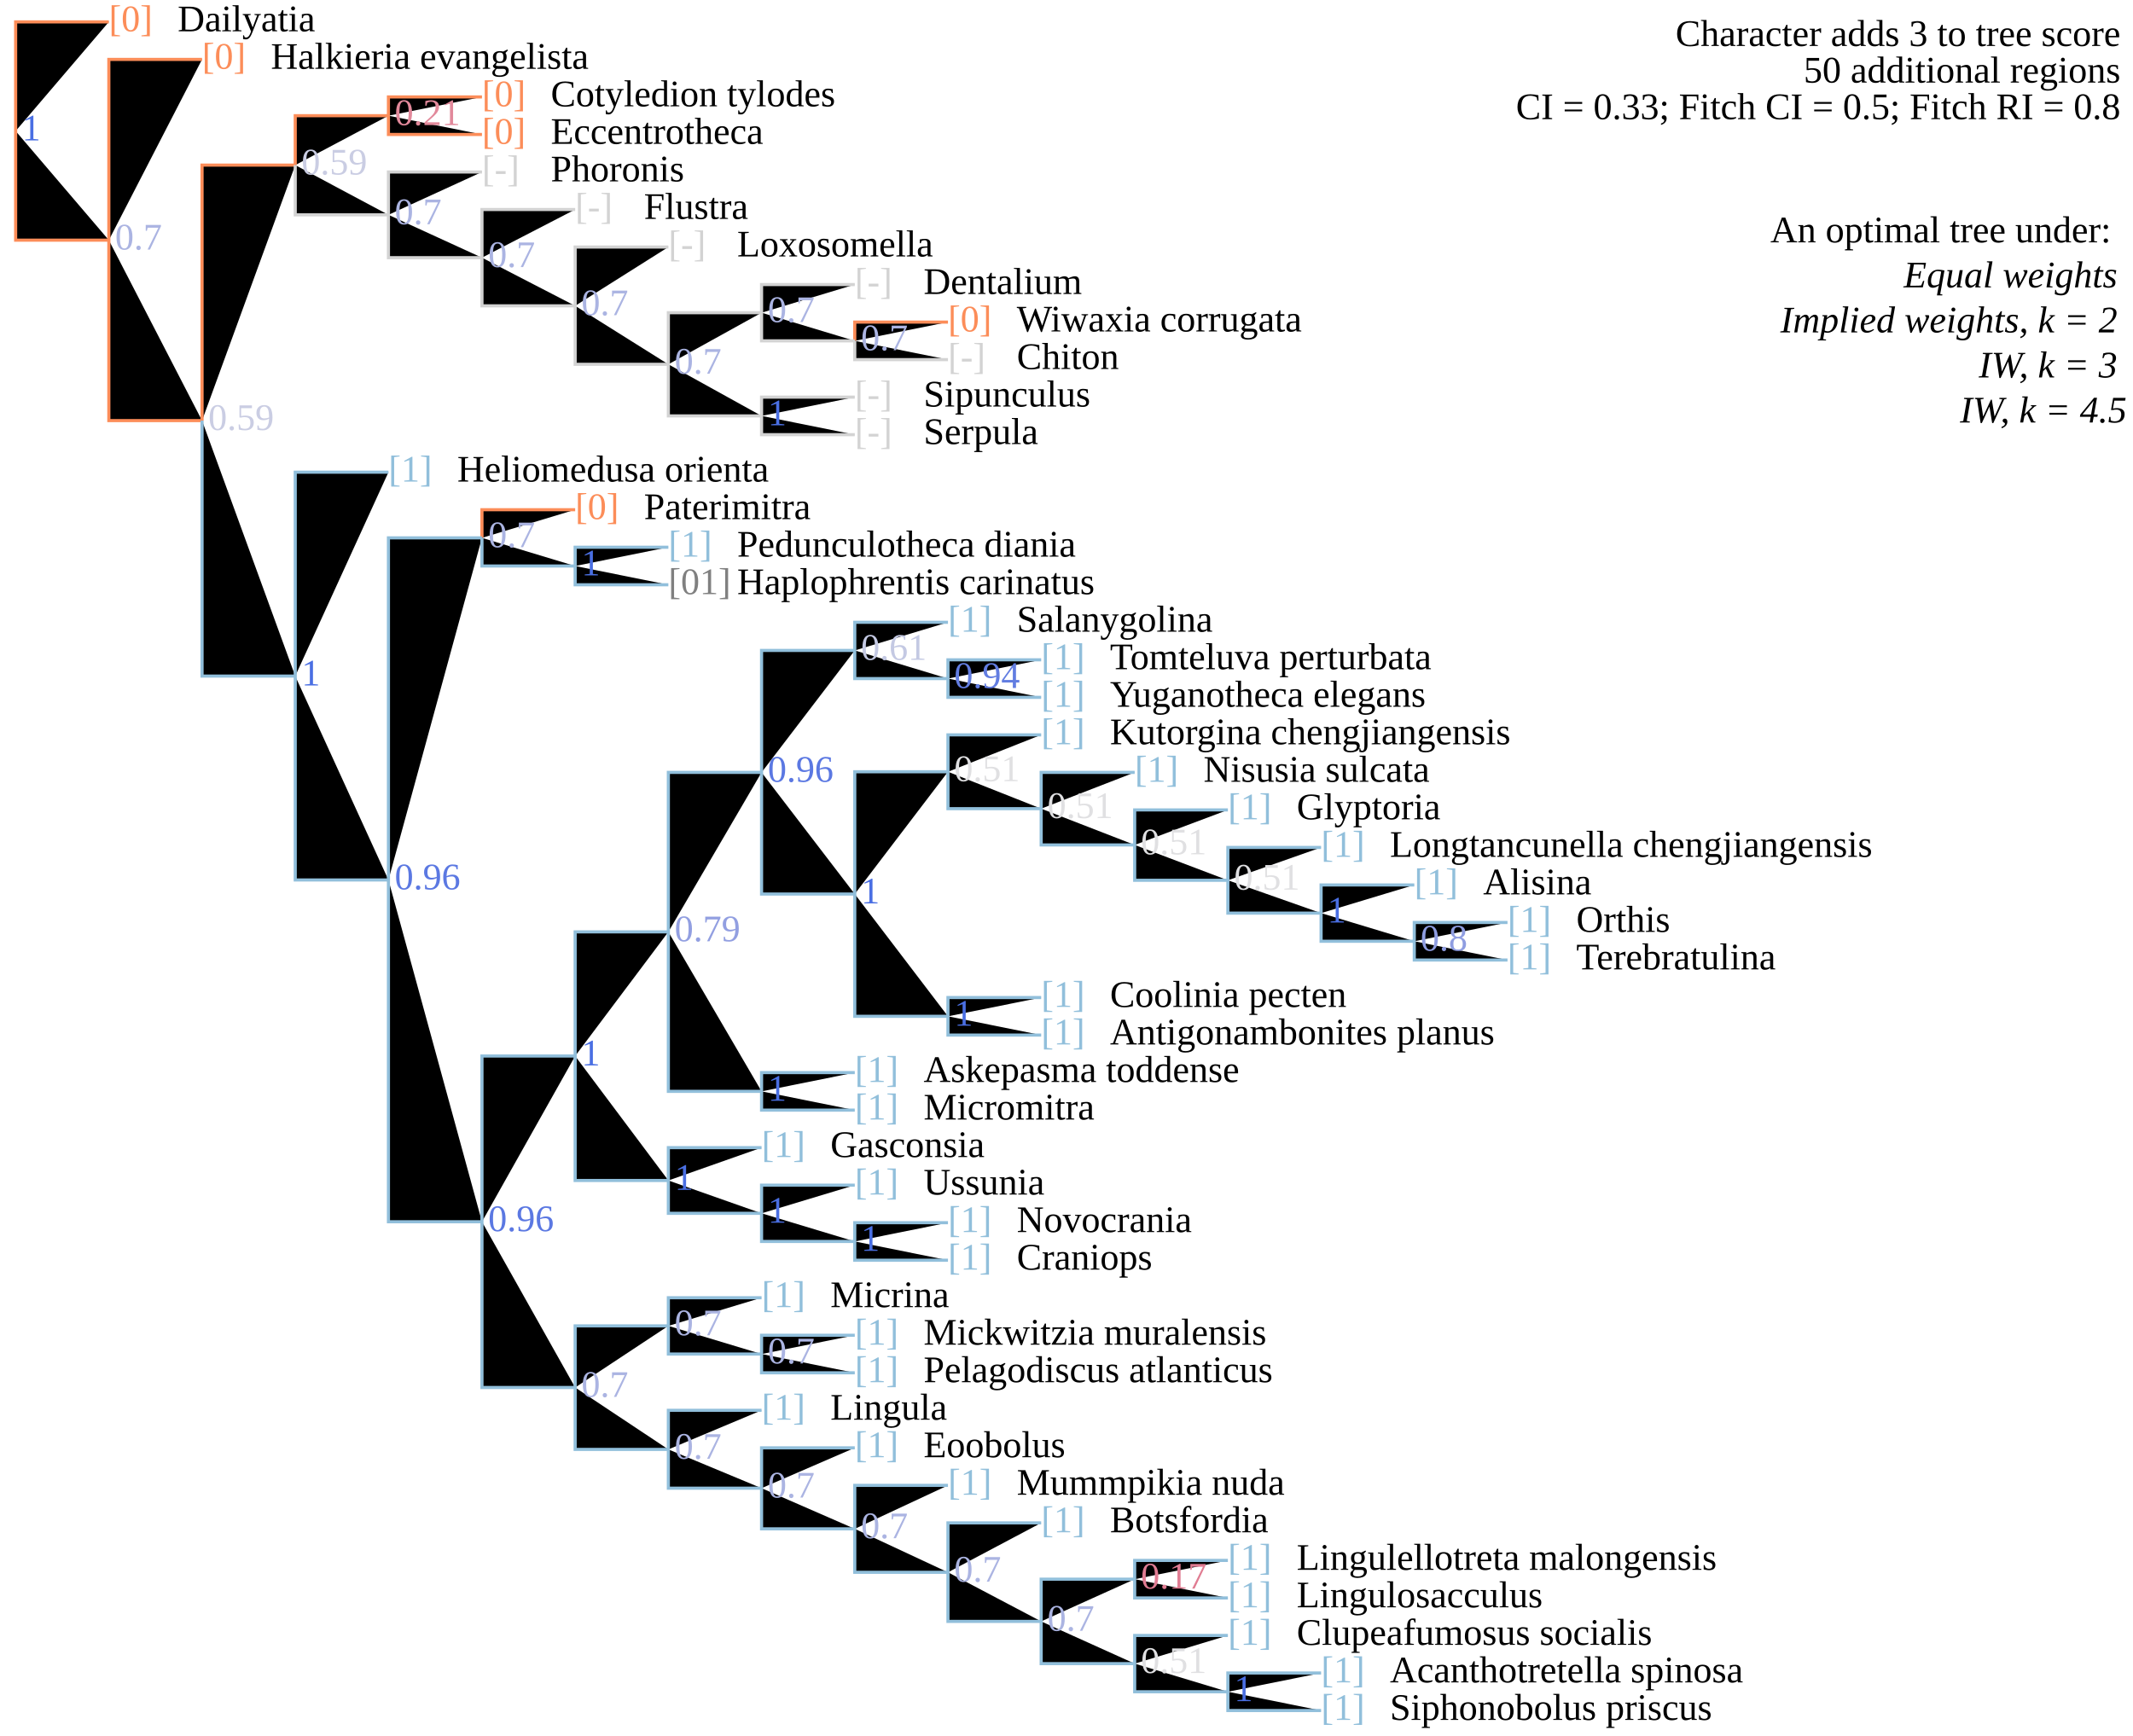
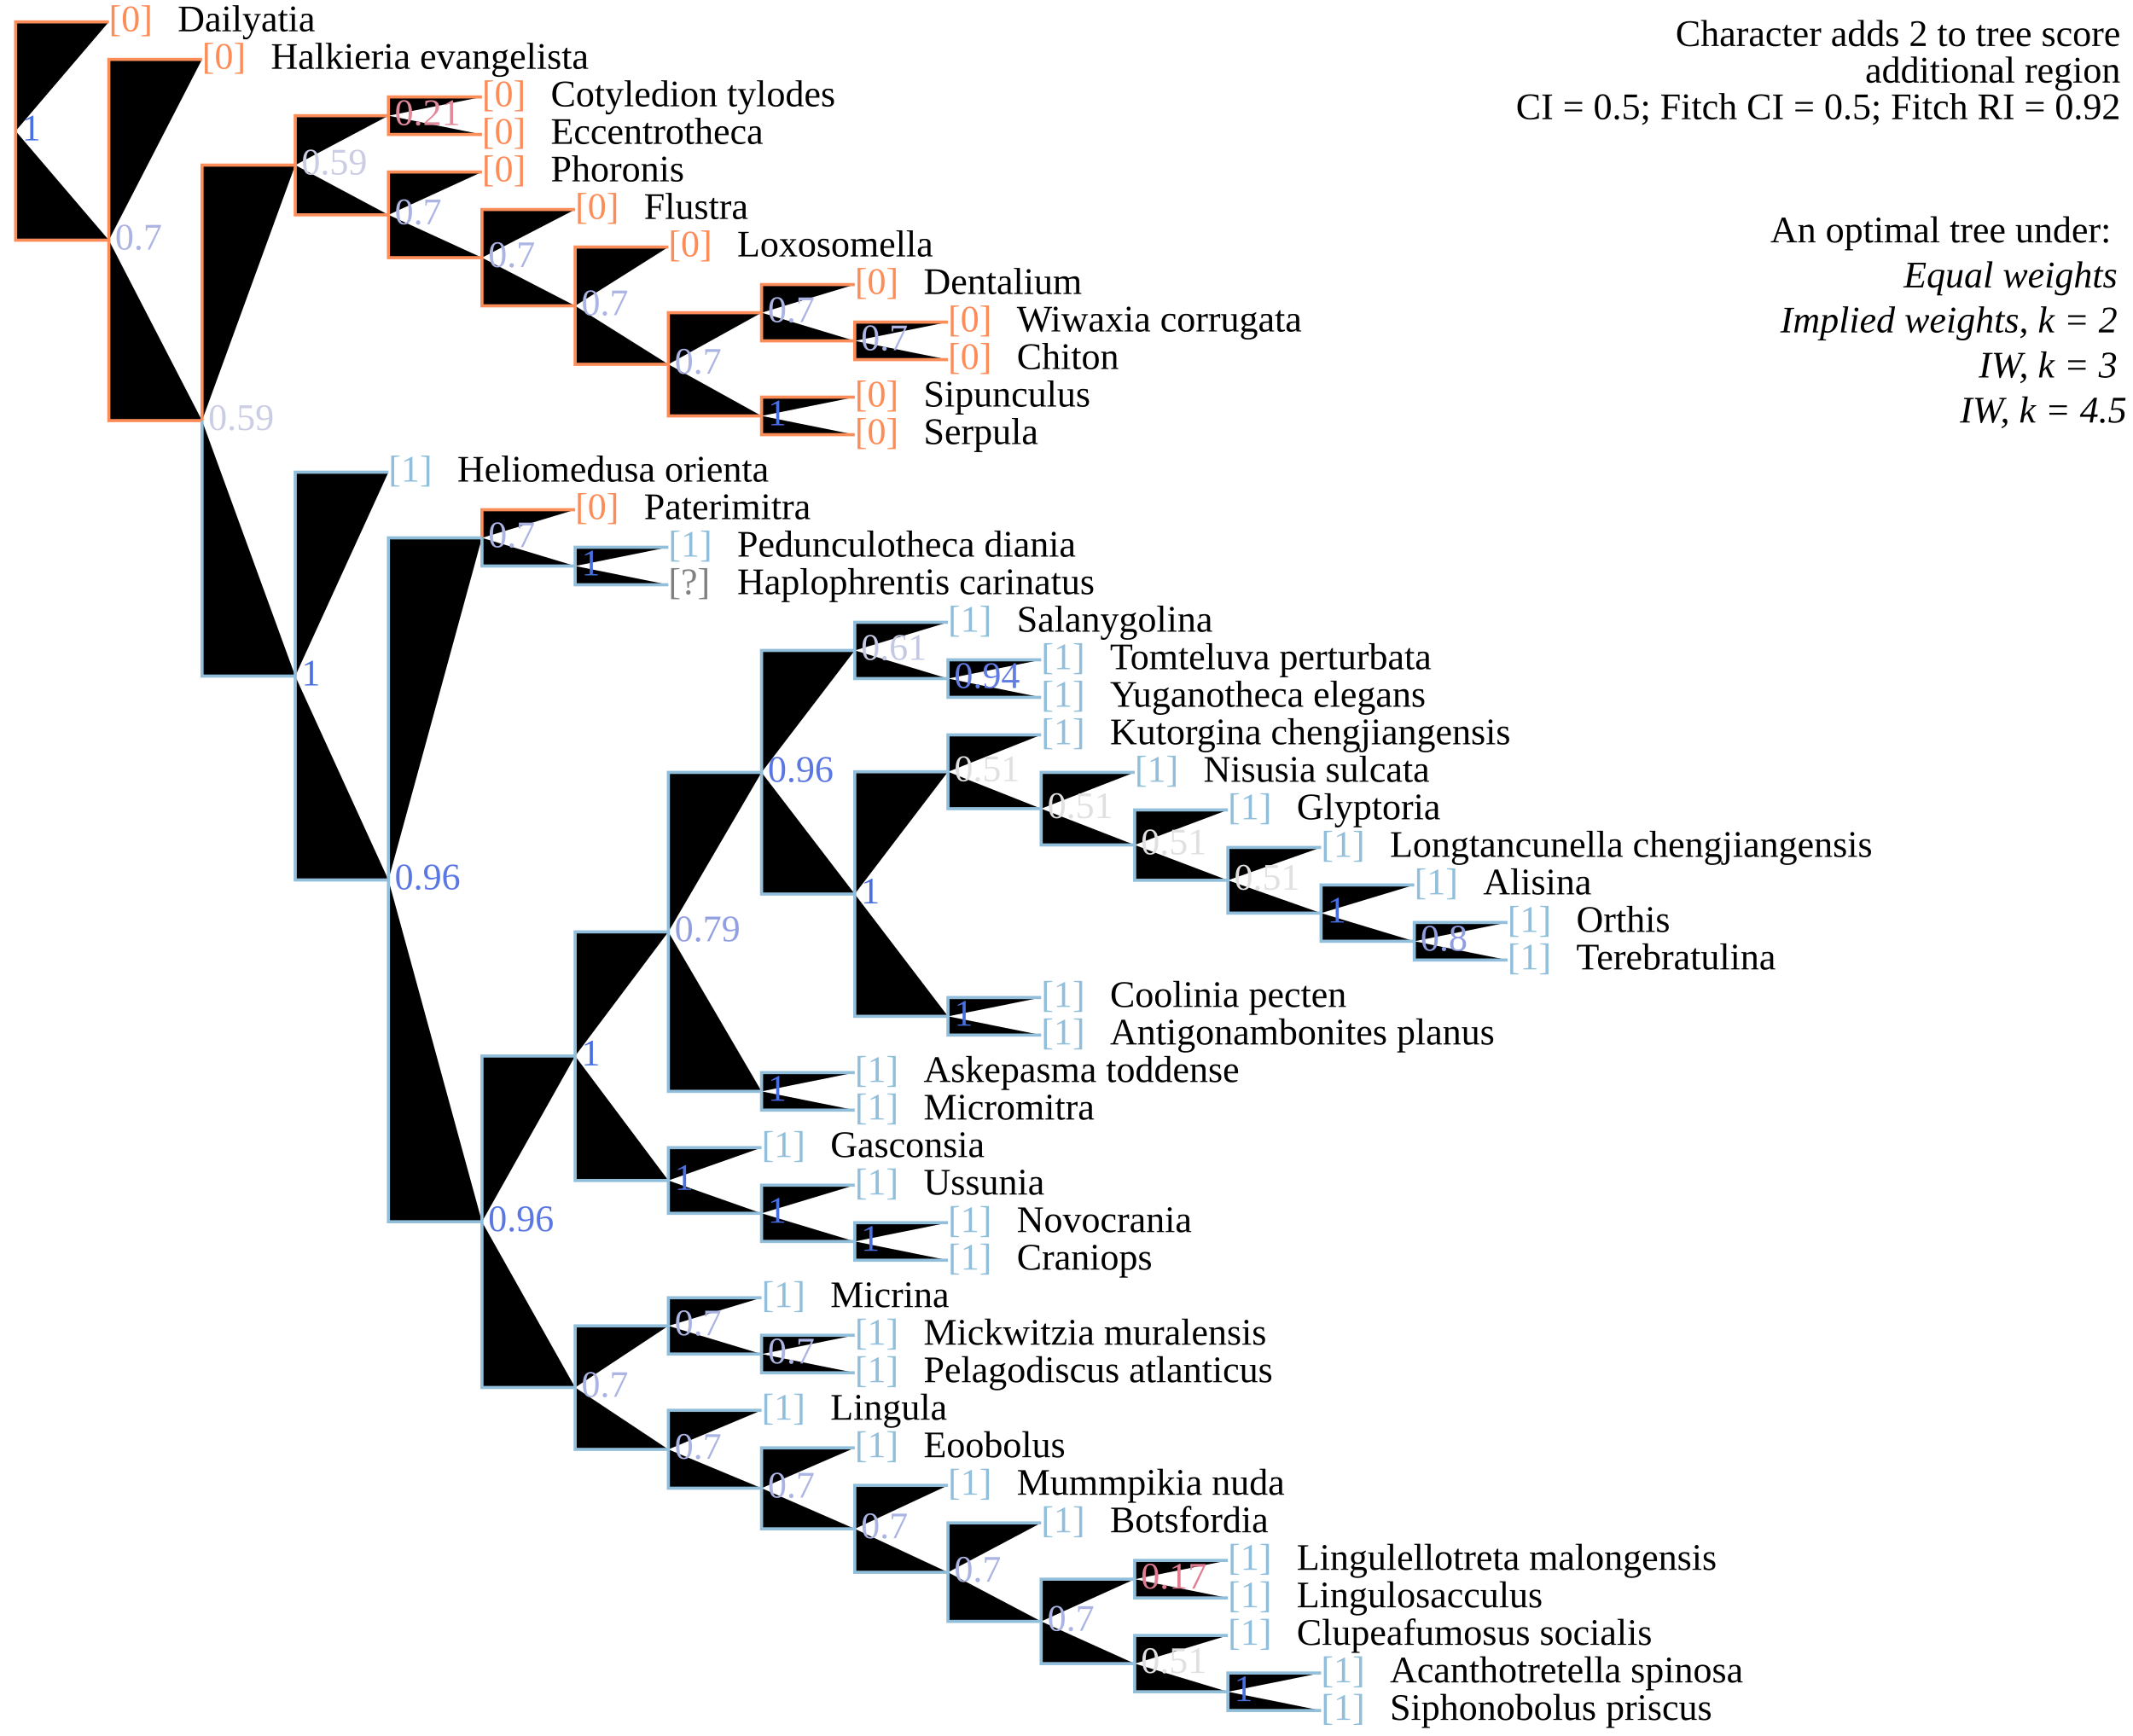
<svg xmlns="http://www.w3.org/2000/svg" version="1.1" width="682" height="555" class="tree" char="3">
-   <text x="678" y="14.7" text-anchor="end" class="stepsLabel">Character adds <tspan class="score">3</tspan> to tree score</text>
+   <text x="678" y="14.7" text-anchor="end" class="stepsLabel">Character adds <tspan class="score">2</tspan> to tree score</text>
  <text x="678" y="26.4" text-anchor="end" class="stepsLabel">
-     <tspan class="score">50</tspan> additional regions</text>
-   <text x="678" y="38.1" text-anchor="end" class="stepsLabel">CI = 0.33; Fitch CI = 0.5; Fitch RI = 0.8</text>
+     <tspan class="score" /> additional region</text>
+   <text x="678" y="38.1" text-anchor="end" class="stepsLabel">CI = 0.5; Fitch CI = 0.5; Fitch RI = 0.92</text>
  <text x="678" y="61.5" text-anchor="end" class="stepsLabel">
    <tspan dy="16">An optimal tree under:</tspan>
    <tspan x="680" style="font-style:italic" class="thisAn" dy="1.2em">Equal weights</tspan>
    <tspan x="680" style="font-style:italic" class="notThisAn" dy="1.2em">Implied weights, k = 2</tspan>
    <tspan x="680" style="font-style:italic" class="notThisAn" dy="1.2em">IW, k = 3</tspan>
    <tspan x="680" style="font-style:italic" class="notThisAn" dy="1.2em">IW, k = 4.5</tspan>
  </text>
  <text x="34.8" y="10" fill="#fc8d59" class="flag">[0]</text>
  <text x="56.8" y="10" class="taxonLabel">Dailyatia</text>
  <text x="64.6" y="22" fill="#fc8d59" class="flag">[0]</text>
  <text x="86.6" y="22" class="taxonLabel">Halkieria evangelista</text>
  <text x="154.1" y="46" fill="#fc8d59" class="flag">[0]</text>
  <text x="176.1" y="46" class="taxonLabel">Eccentrotheca</text>
  <text x="154.1" y="34" fill="#fc8d59" class="flag">[0]</text>
  <text x="176.1" y="34" class="taxonLabel">Cotyledion tylodes</text>
-   <text x="154.1" y="58" fill="lightgrey" class="flag">[-]</text>
+   <text x="154.1" y="58" fill="#fc8d59" class="flag">[0]</text>
  <text x="176.1" y="58" class="taxonLabel">Phoronis</text>
-   <text x="183.9" y="70" fill="lightgrey" class="flag">[-]</text>
+   <text x="183.9" y="70" fill="#fc8d59" class="flag">[0]</text>
  <text x="205.9" y="70" class="taxonLabel">Flustra</text>
-   <text x="213.7" y="82" fill="lightgrey" class="flag">[-]</text>
+   <text x="213.7" y="82" fill="#fc8d59" class="flag">[0]</text>
  <text x="235.7" y="82" class="taxonLabel">Loxosomella</text>
-   <text x="273.3" y="94" fill="lightgrey" class="flag">[-]</text>
+   <text x="273.3" y="94" fill="#fc8d59" class="flag">[0]</text>
  <text x="295.3" y="94" class="taxonLabel">Dentalium</text>
  <text x="303.1" y="106" fill="#fc8d59" class="flag">[0]</text>
  <text x="325.1" y="106" class="taxonLabel">Wiwaxia corrugata</text>
-   <text x="303.1" y="118" fill="lightgrey" class="flag">[-]</text>
+   <text x="303.1" y="118" fill="#fc8d59" class="flag">[0]</text>
  <text x="325.1" y="118" class="taxonLabel">Chiton</text>
-   <text x="273.3" y="142" fill="lightgrey" class="flag">[-]</text>
+   <text x="273.3" y="142" fill="#fc8d59" class="flag">[0]</text>
  <text x="295.3" y="142" class="taxonLabel">Serpula</text>
-   <text x="273.3" y="130" fill="lightgrey" class="flag">[-]</text>
+   <text x="273.3" y="130" fill="#fc8d59" class="flag">[0]</text>
  <text x="295.3" y="130" class="taxonLabel">Sipunculus</text>
  <text x="124.2" y="154" fill="#91bfdb" class="flag">[1]</text>
  <text x="146.2" y="154" class="taxonLabel">Heliomedusa orienta</text>
  <text x="183.9" y="166" fill="#fc8d59" class="flag">[0]</text>
  <text x="205.9" y="166" class="taxonLabel">Paterimitra</text>
-   <text x="213.7" y="190" fill="grey" class="flag">[01]</text>
+   <text x="213.7" y="190" fill="grey" class="flag">[?]</text>
  <text x="235.7" y="190" class="taxonLabel">Haplophrentis carinatus</text>
  <text x="213.7" y="178" fill="#91bfdb" class="flag">[1]</text>
  <text x="235.7" y="178" class="taxonLabel">Pedunculotheca diania</text>
  <text x="273.3" y="346" fill="#91bfdb" class="flag">[1]</text>
  <text x="295.3" y="346" class="taxonLabel">Askepasma toddense</text>
  <text x="273.3" y="358" fill="#91bfdb" class="flag">[1]</text>
  <text x="295.3" y="358" class="taxonLabel">Micromitra</text>
  <text x="303.1" y="202" fill="#91bfdb" class="flag">[1]</text>
  <text x="325.1" y="202" class="taxonLabel">Salanygolina</text>
  <text x="332.9" y="214" fill="#91bfdb" class="flag">[1]</text>
  <text x="354.9" y="214" class="taxonLabel">Tomteluva perturbata</text>
  <text x="332.9" y="226" fill="#91bfdb" class="flag">[1]</text>
  <text x="354.9" y="226" class="taxonLabel">Yuganotheca elegans</text>
  <text x="422.4" y="274" fill="#91bfdb" class="flag">[1]</text>
  <text x="444.4" y="274" class="taxonLabel">Longtancunella chengjiangensis</text>
  <text x="332.9" y="238" fill="#91bfdb" class="flag">[1]</text>
  <text x="354.9" y="238" class="taxonLabel">Kutorgina chengjiangensis</text>
  <text x="362.8" y="250" fill="#91bfdb" class="flag">[1]</text>
  <text x="384.8" y="250" class="taxonLabel">Nisusia sulcata</text>
  <text x="392.6" y="262" fill="#91bfdb" class="flag">[1]</text>
  <text x="414.6" y="262" class="taxonLabel">Glyptoria</text>
  <text x="482" y="298" fill="#91bfdb" class="flag">[1]</text>
  <text x="504" y="298" class="taxonLabel">Orthis</text>
  <text x="482" y="310" fill="#91bfdb" class="flag">[1]</text>
  <text x="504" y="310" class="taxonLabel">Terebratulina</text>
  <text x="452.2" y="286" fill="#91bfdb" class="flag">[1]</text>
  <text x="474.2" y="286" class="taxonLabel">Alisina</text>
  <text x="332.9" y="334" fill="#91bfdb" class="flag">[1]</text>
  <text x="354.9" y="334" class="taxonLabel">Antigonambonites planus</text>
  <text x="332.9" y="322" fill="#91bfdb" class="flag">[1]</text>
  <text x="354.9" y="322" class="taxonLabel">Coolinia pecten</text>
  <text x="243.5" y="370" fill="#91bfdb" class="flag">[1]</text>
  <text x="265.5" y="370" class="taxonLabel">Gasconsia</text>
  <text x="273.3" y="382" fill="#91bfdb" class="flag">[1]</text>
  <text x="295.3" y="382" class="taxonLabel">Ussunia</text>
  <text x="303.1" y="406" fill="#91bfdb" class="flag">[1]</text>
  <text x="325.1" y="406" class="taxonLabel">Craniops</text>
  <text x="303.1" y="394" fill="#91bfdb" class="flag">[1]</text>
  <text x="325.1" y="394" class="taxonLabel">Novocrania</text>
  <text x="243.5" y="418" fill="#91bfdb" class="flag">[1]</text>
  <text x="265.5" y="418" class="taxonLabel">Micrina</text>
  <text x="273.3" y="442" fill="#91bfdb" class="flag">[1]</text>
  <text x="295.3" y="442" class="taxonLabel">Pelagodiscus atlanticus</text>
  <text x="273.3" y="430" fill="#91bfdb" class="flag">[1]</text>
  <text x="295.3" y="430" class="taxonLabel">Mickwitzia muralensis</text>
  <text x="243.5" y="454" fill="#91bfdb" class="flag">[1]</text>
  <text x="265.5" y="454" class="taxonLabel">Lingula</text>
  <text x="273.3" y="466" fill="#91bfdb" class="flag">[1]</text>
  <text x="295.3" y="466" class="taxonLabel">Eoobolus</text>
  <text x="303.1" y="478" fill="#91bfdb" class="flag">[1]</text>
  <text x="325.1" y="478" class="taxonLabel">Mummpikia nuda</text>
  <text x="332.9" y="490" fill="#91bfdb" class="flag">[1]</text>
  <text x="354.9" y="490" class="taxonLabel">Botsfordia</text>
  <text x="392.6" y="514" fill="#91bfdb" class="flag">[1]</text>
  <text x="414.6" y="514" class="taxonLabel">Lingulosacculus</text>
  <text x="392.6" y="502" fill="#91bfdb" class="flag">[1]</text>
  <text x="414.6" y="502" class="taxonLabel">Lingulellotreta malongensis</text>
  <text x="392.6" y="526" fill="#91bfdb" class="flag">[1]</text>
  <text x="414.6" y="526" class="taxonLabel">Clupeafumosus socialis</text>
  <text x="422.4" y="550" fill="#91bfdb" class="flag">[1]</text>
  <text x="444.4" y="550" class="taxonLabel">Siphonobolus priscus</text>
  <text x="422.4" y="538" fill="#91bfdb" class="flag">[1]</text>
  <text x="444.4" y="538" class="taxonLabel">Acanthotretella spinosa</text>
-   <path d="M5,41.9V7H34.8M5,41.9V76.8H34.8M34.8,76.8V19H64.6M34.8,76.8V134.5H64.6M64.6,134.5V52.8H94.4M94.4,52.8V37H124.2M124.2,37V31H154.1M124.2,37V43H154.1M273.3,109V103H303.1M154.1,172V163H183.9" stroke="#fc8d59" />
-   <path d="M94.4,52.8V68.7H124.2M124.2,68.7V55H154.1M124.2,68.7V82.4H154.1M154.1,82.4V67H183.9M154.1,82.4V97.8H183.9M183.9,97.8V79H213.7M183.9,97.8V116.5H213.7M213.7,116.5V100H243.5M243.5,100V91H273.3M243.5,100V109H273.3M273.3,109V115H303.1M213.7,116.5V133H243.5M243.5,133V127H273.3M243.5,133V139H273.3" stroke="lightgrey" class="inapplicable" />
+   <path d="M5,41.9V7H34.8M5,41.9V76.8H34.8M34.8,76.8V19H64.6M34.8,76.8V134.5H64.6M64.6,134.5V52.8H94.4M94.4,52.8V37H124.2M124.2,37V31H154.1M124.2,37V43H154.1M94.4,52.8V68.7H124.2M124.2,68.7V55H154.1M124.2,68.7V82.4H154.1M154.1,82.4V67H183.9M154.1,82.4V97.8H183.9M183.9,97.8V79H213.7M183.9,97.8V116.5H213.7M213.7,116.5V100H243.5M243.5,100V91H273.3M243.5,100V109H273.3M273.3,109V103H303.1M273.3,109V115H303.1M213.7,116.5V133H243.5M243.5,133V127H273.3M243.5,133V139H273.3M154.1,172V163H183.9" stroke="#fc8d59" />
  <path d="M64.6,134.5V216.2H94.4M94.4,216.2V151H124.2M94.4,216.2V281.4H124.2M124.2,281.4V172H154.1M154.1,172V181H183.9M183.9,181V175H213.7M183.9,181V187H213.7M124.2,281.4V390.7H154.1M154.1,390.7V337.7H183.9M183.9,337.7V298H213.7M213.7,298V247H243.5M243.5,247V208H273.3M273.3,208V199H303.1M273.3,208V217H303.1M303.1,217V211H332.9M303.1,217V223H332.9M243.5,247V285.9H273.3M273.3,285.9V246.8H303.1M303.1,246.8V235H332.9M303.1,246.8V258.6H332.9M332.9,258.6V247H362.8M332.9,258.6V270.2H362.8M362.8,270.2V259H392.6M362.8,270.2V281.5H392.6M392.6,281.5V271H422.4M392.6,281.5V292H422.4M422.4,292V283H452.2M422.4,292V301H452.2M452.2,301V295H482M452.2,301V307H482M273.3,285.9V325H303.1M303.1,325V319H332.9M303.1,325V331H332.9M213.7,298V349H243.5M243.5,349V343H273.3M243.5,349V355H273.3M183.9,337.7V377.5H213.7M213.7,377.5V367H243.5M213.7,377.5V388H243.5M243.5,388V379H273.3M243.5,388V397H273.3M273.3,397V391H303.1M273.3,397V403H303.1M154.1,390.7V443.7H183.9M183.9,443.7V424H213.7M213.7,424V415H243.5M213.7,424V433H243.5M243.5,433V427H273.3M243.5,433V439H273.3M183.9,443.7V463.5H213.7M213.7,463.5V451H243.5M213.7,463.5V475.9H243.5M243.5,475.9V463H273.3M243.5,475.9V488.9H273.3M273.3,488.9V475H303.1M273.3,488.9V502.8H303.1M303.1,502.8V487H332.9M303.1,502.8V518.5H332.9M332.9,518.5V505H362.8M362.8,505V499H392.6M362.8,505V511H392.6M332.9,518.5V532H362.8M362.8,532V523H392.6M362.8,532V541H392.6M392.6,541V535H422.4M392.6,541V547H422.4" stroke="#91bfdb" />
  <text x="7" y="44.9" class="node" fill="#4A6FE3">1</text>
  <text x="36.8" y="79.8" class="node" fill="#ABB4E2">0.7</text>
  <text x="66.6" y="137.5" class="node" fill="#CACDE3">0.59</text>
  <text x="96.4" y="55.8" class="node" fill="#CACDE3">0.59</text>
  <text x="126.2" y="40" class="node" fill="#E2899B">0.21</text>
  <text x="126.2" y="71.7" class="node" fill="#ABB4E2">0.7</text>
  <text x="156.1" y="85.4" class="node" fill="#ABB4E2">0.7</text>
  <text x="185.9" y="100.8" class="node" fill="#ABB4E2">0.7</text>
  <text x="215.7" y="119.5" class="node" fill="#ABB4E2">0.7</text>
  <text x="245.5" y="103" class="node" fill="#ABB4E2">0.7</text>
  <text x="275.3" y="112" class="node" fill="#ABB4E2">0.7</text>
  <text x="245.5" y="136" class="node" fill="#4A6FE3">1</text>
  <text x="96.4" y="219.2" class="node" fill="#4A6FE3">1</text>
  <text x="126.2" y="284.4" class="node" fill="#5B78E2">0.96</text>
  <text x="156.1" y="175" class="node" fill="#ABB4E2">0.7</text>
  <text x="185.9" y="184" class="node" fill="#4A6FE3">1</text>
  <text x="156.1" y="393.7" class="node" fill="#5B78E2">0.96</text>
  <text x="185.9" y="340.7" class="node" fill="#4A6FE3">1</text>
  <text x="215.7" y="301" class="node" fill="#929FE1">0.79</text>
  <text x="245.5" y="250" class="node" fill="#5B78E2">0.96</text>
  <text x="275.3" y="211" class="node" fill="#C4C9E3">0.61</text>
  <text x="305.1" y="220" class="node" fill="#627DE1">0.94</text>
  <text x="275.3" y="288.9" class="node" fill="#4A6FE3">1</text>
  <text x="305.1" y="249.8" class="node" fill="#E0E0E2">0.51</text>
  <text x="334.9" y="261.6" class="node" fill="#E0E0E2">0.51</text>
  <text x="364.8" y="273.2" class="node" fill="#E0E0E2">0.51</text>
  <text x="394.6" y="284.5" class="node" fill="#E0E0E2">0.51</text>
  <text x="424.4" y="295" class="node" fill="#4A6FE3">1</text>
  <text x="454.2" y="304" class="node" fill="#8F9DE1">0.8</text>
  <text x="305.1" y="328" class="node" fill="#4A6FE3">1</text>
  <text x="245.5" y="352" class="node" fill="#4A6FE3">1</text>
  <text x="215.7" y="380.5" class="node" fill="#4A6FE3">1</text>
  <text x="245.5" y="391" class="node" fill="#4A6FE3">1</text>
  <text x="275.3" y="400" class="node" fill="#4A6FE3">1</text>
  <text x="185.9" y="446.7" class="node" fill="#ABB4E2">0.7</text>
  <text x="215.7" y="427" class="node" fill="#ABB4E2">0.7</text>
  <text x="245.5" y="436" class="node" fill="#ABB4E2">0.7</text>
  <text x="215.7" y="466.5" class="node" fill="#ABB4E2">0.7</text>
  <text x="245.5" y="478.9" class="node" fill="#ABB4E2">0.7</text>
  <text x="275.3" y="491.9" class="node" fill="#ABB4E2">0.7</text>
  <text x="305.1" y="505.8" class="node" fill="#ABB4E2">0.7</text>
  <text x="334.9" y="521.5" class="node" fill="#ABB4E2">0.7</text>
  <text x="364.8" y="508" class="node" fill="#E07C92">0.17</text>
  <text x="364.8" y="535" class="node" fill="#E0E0E2">0.51</text>
  <text x="394.6" y="544" class="node" fill="#4A6FE3">1</text>
</svg>
